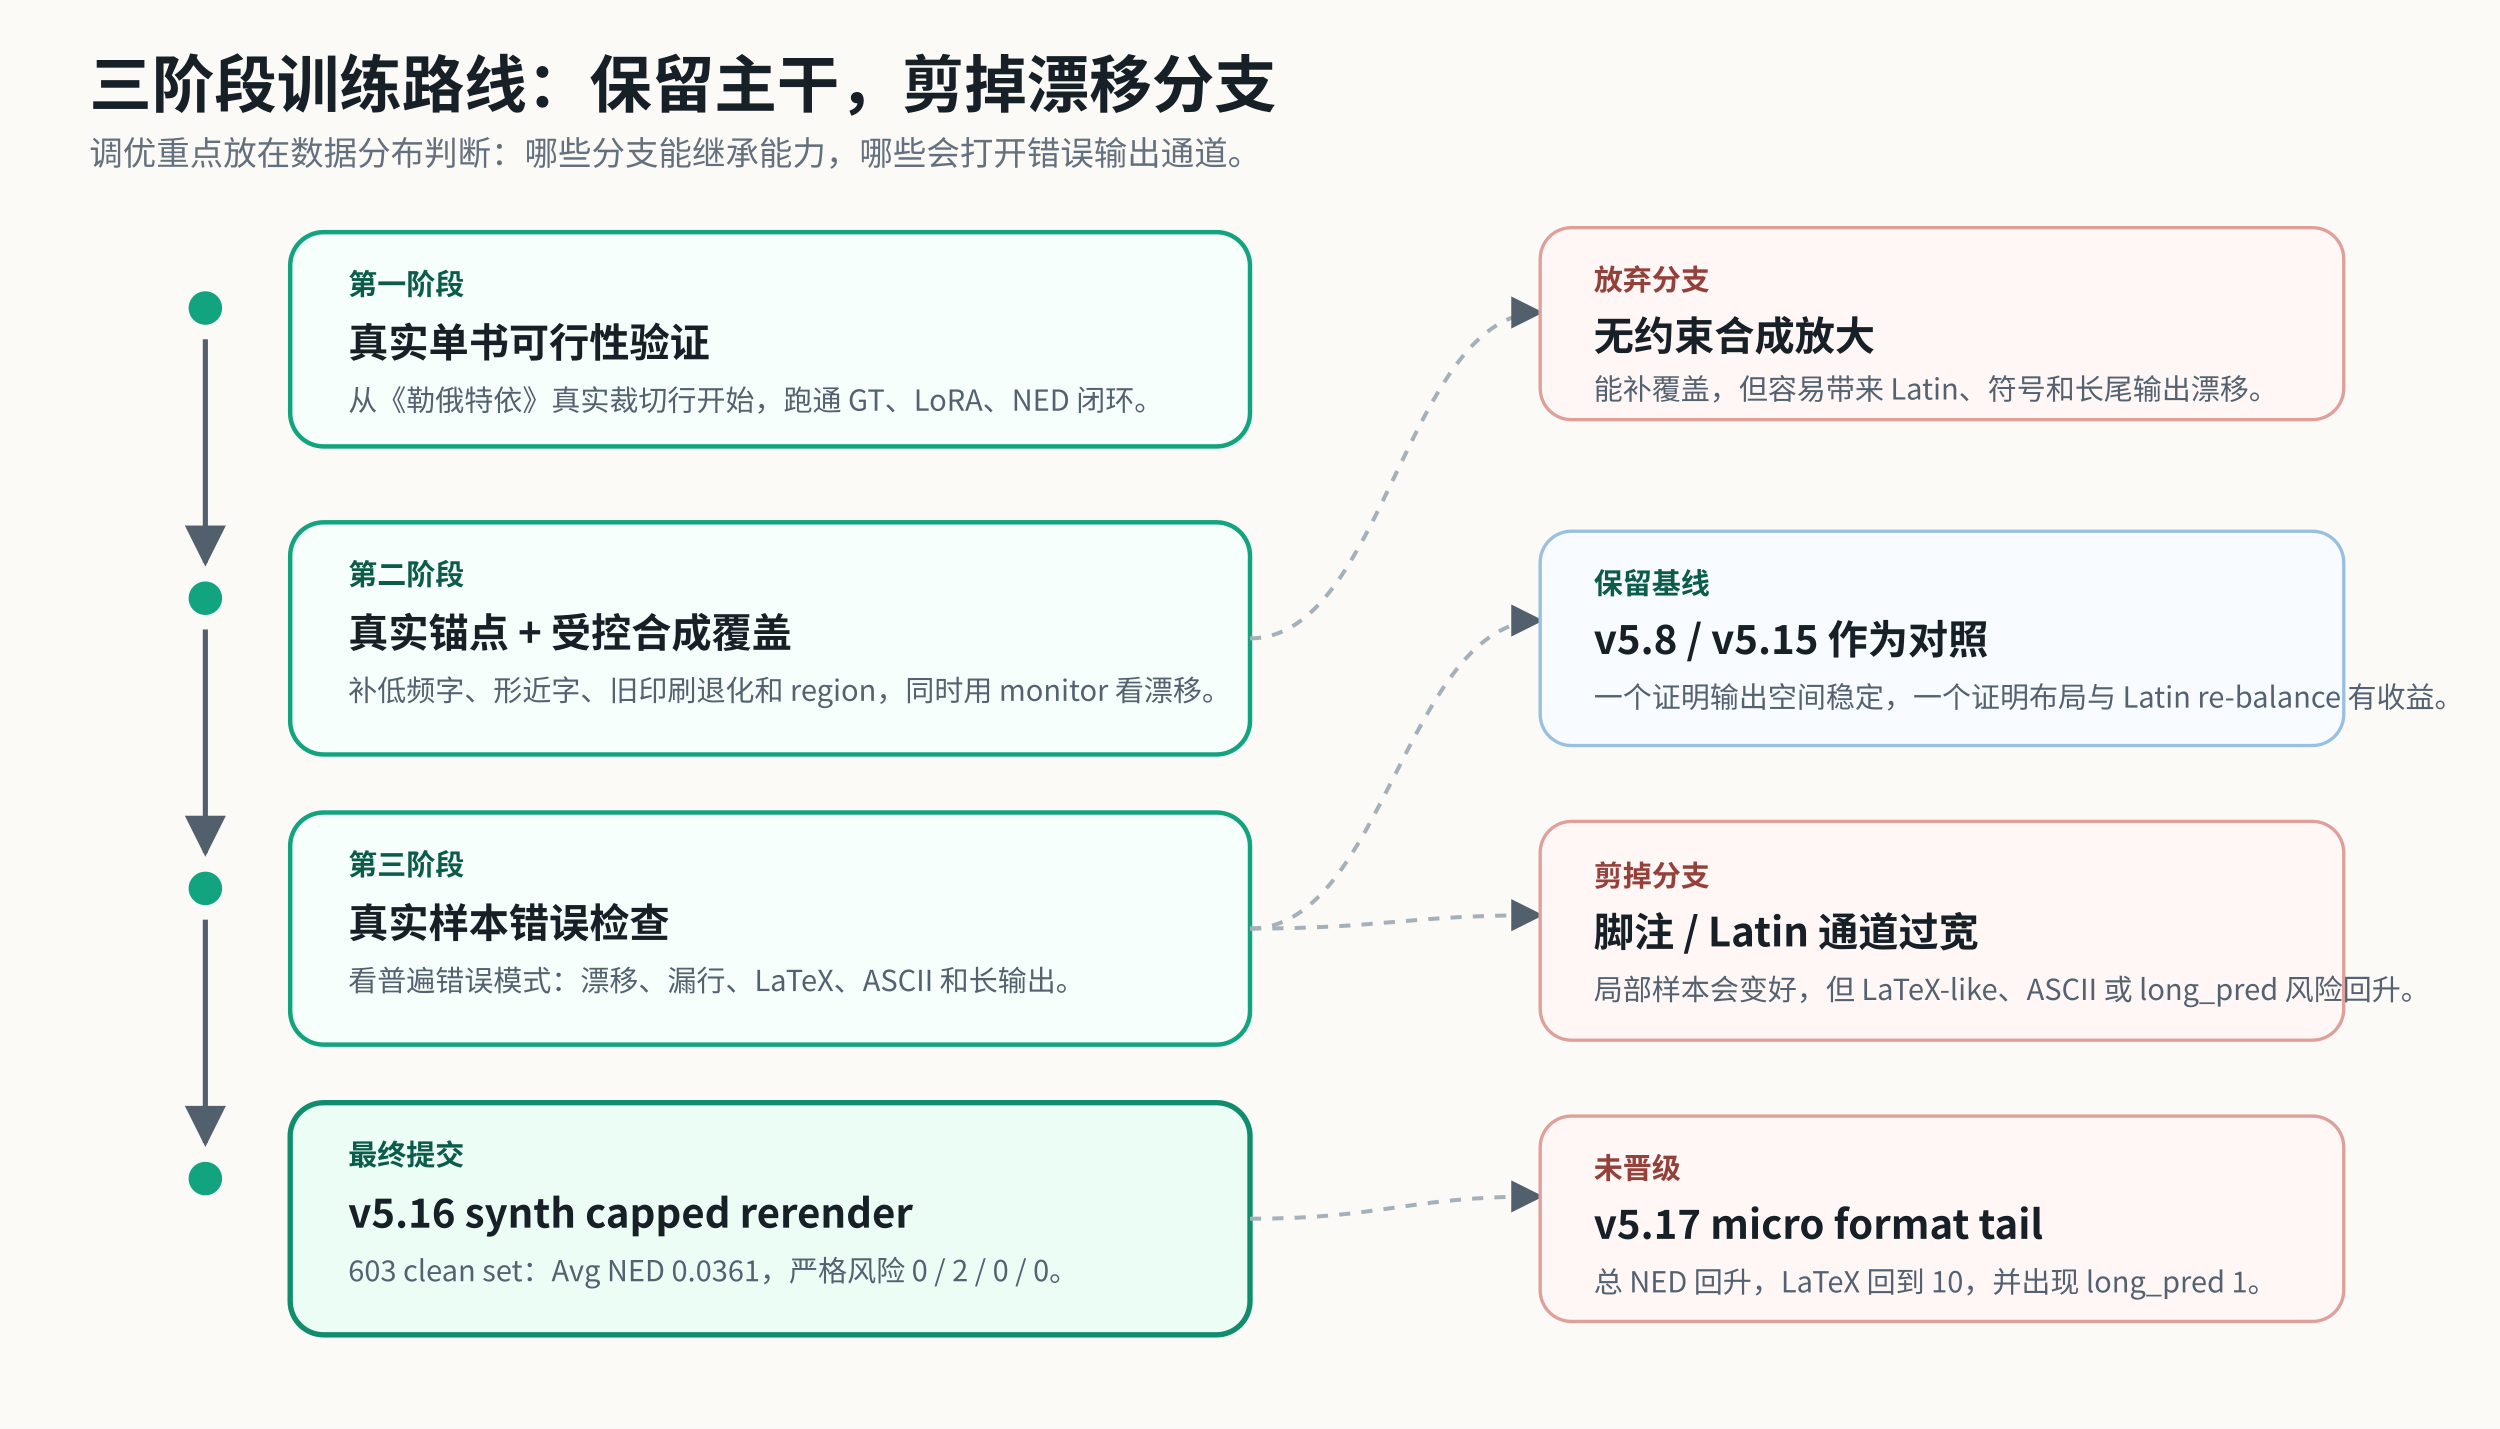
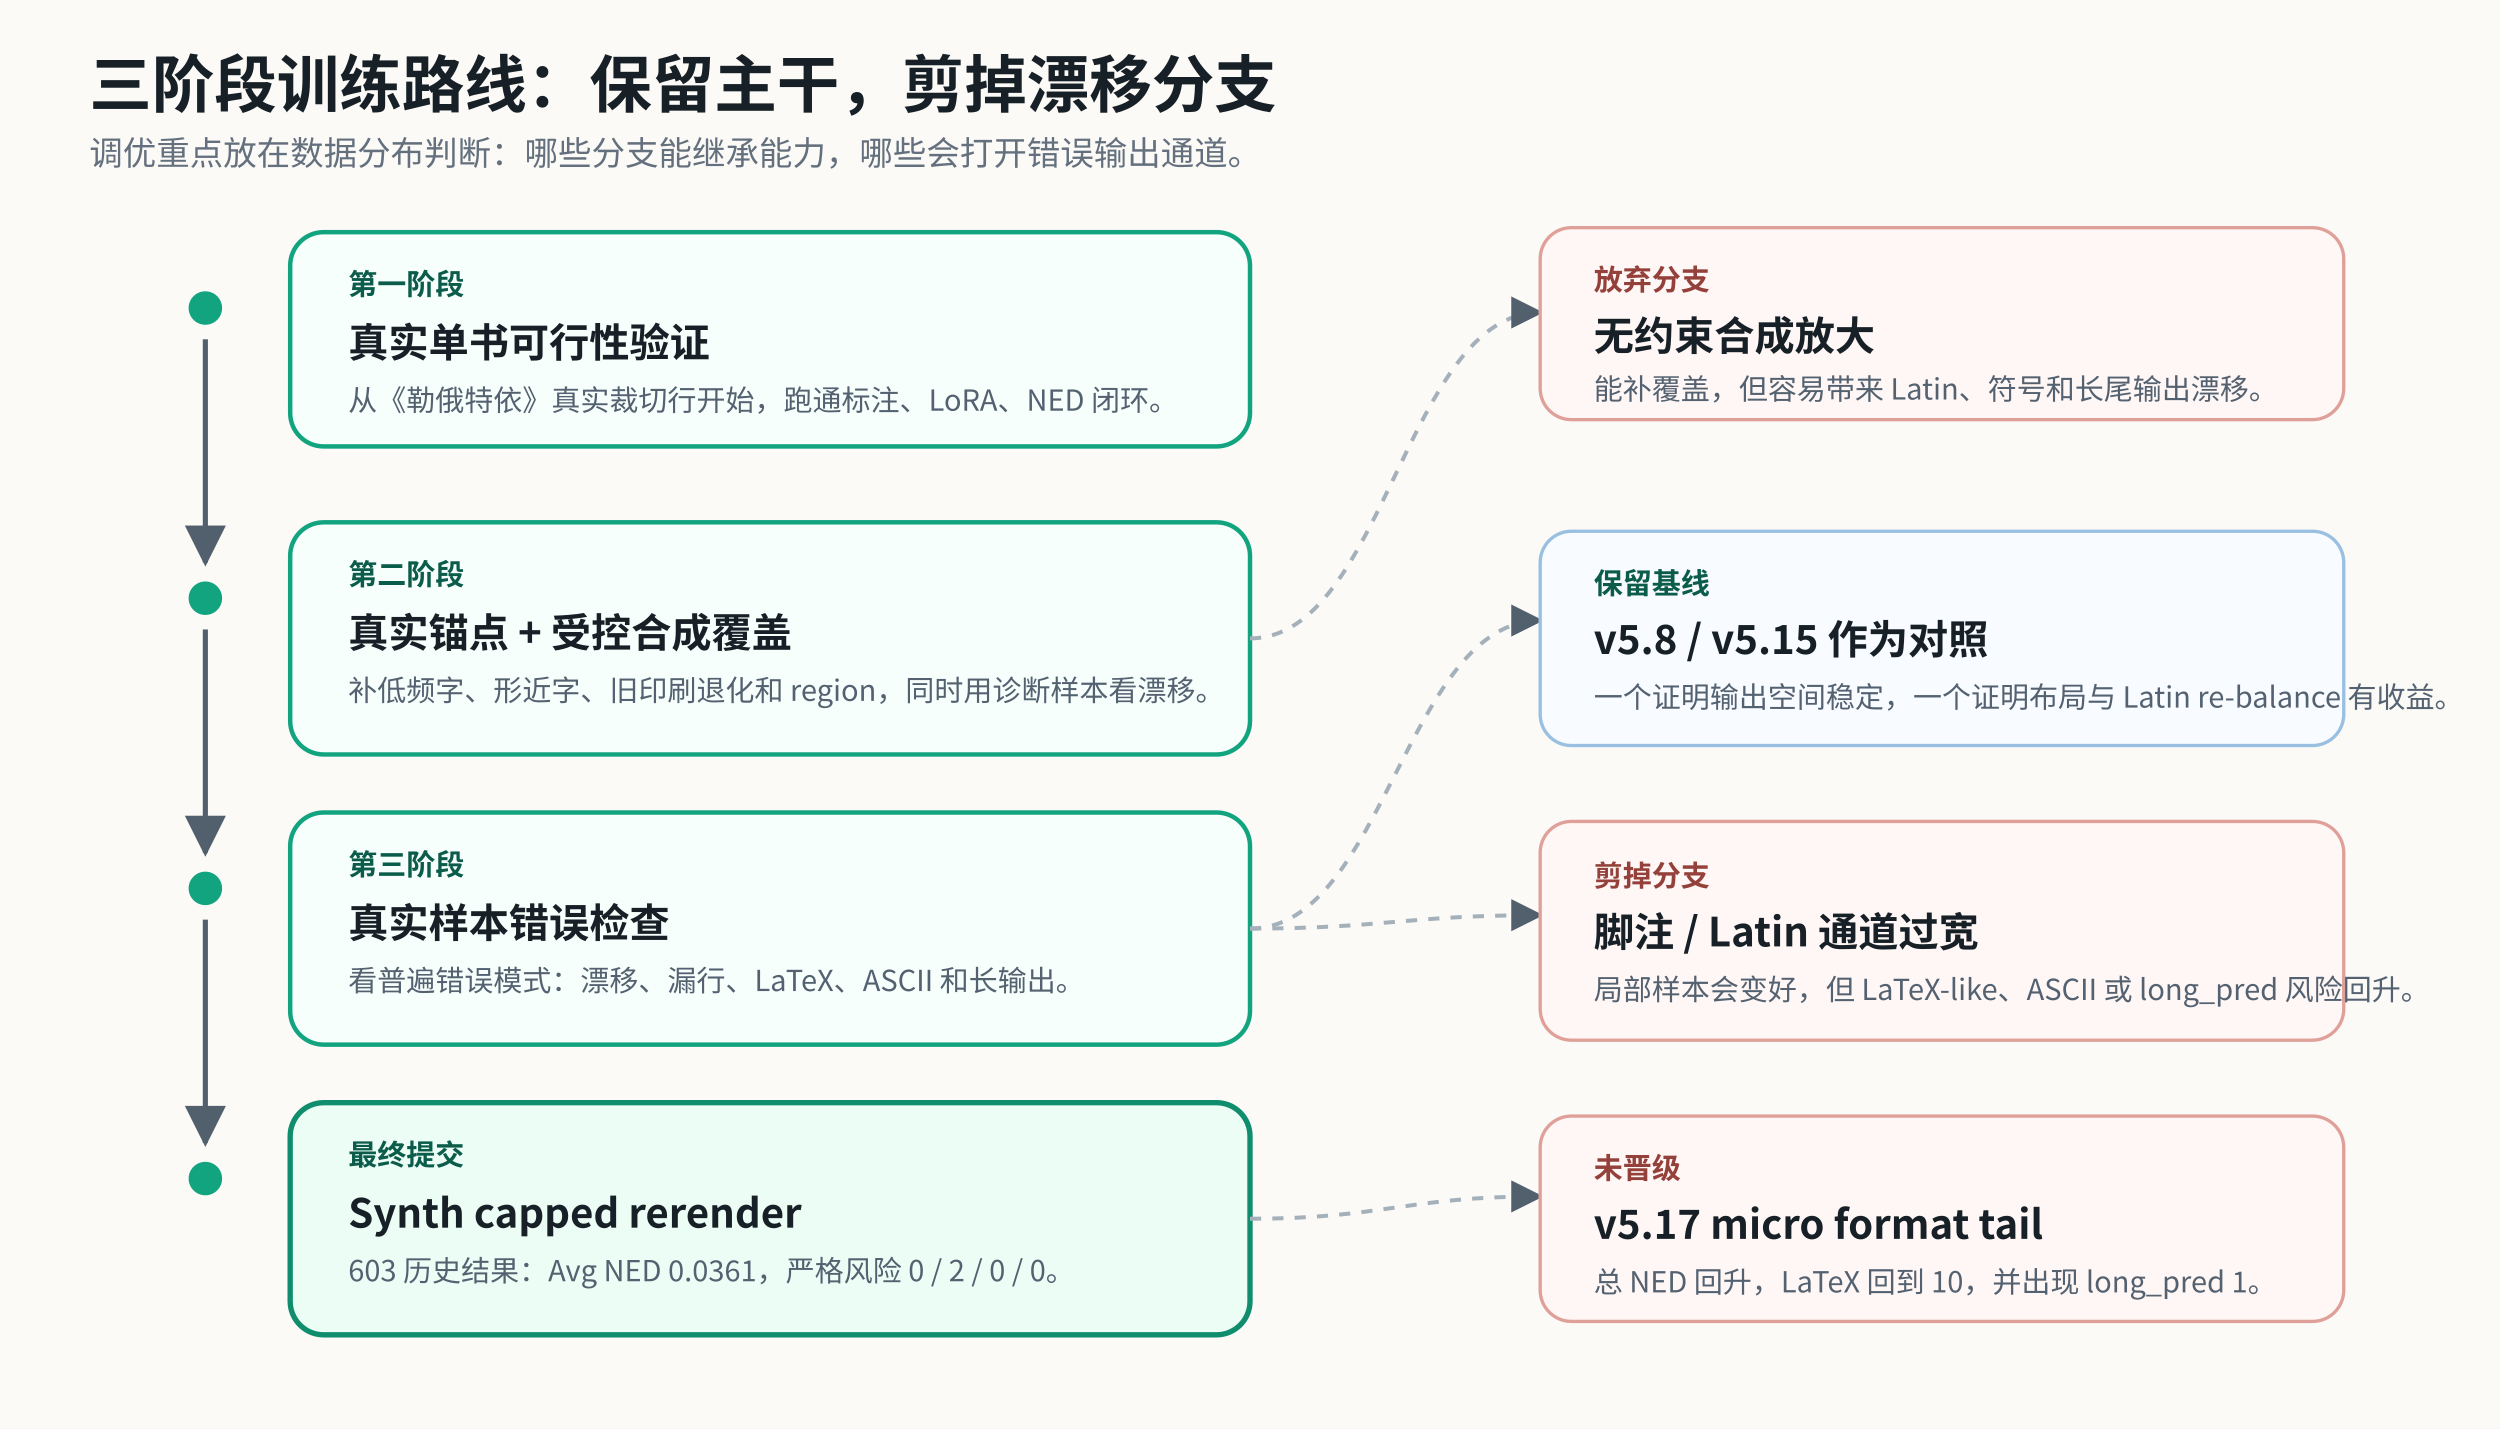
<svg xmlns="http://www.w3.org/2000/svg" width="1120" height="640" viewBox="0 0 1120 640" role="img" aria-labelledby="title desc">
  <defs>
    <marker id="arrow" viewBox="0 0 10 10" refX="9" refY="5" markerWidth="8" markerHeight="8" orient="auto-start-reverse">
      <path d="M 0 0 L 10 5 L 0 10 z" fill="#52606d" />
    </marker>
    <style>
      text{font-family:-apple-system,BlinkMacSystemFont,"Segoe UI","Noto Sans CJK SC","PingFang SC","Microsoft YaHei",Arial,sans-serif}
      .bg{fill:#fbfaf7}.title{font-size:28px;font-weight:780;fill:#172026}.sub{font-size:15px;fill:#64707d}
      .main{fill:#f7fffc;stroke:#12a37f;stroke-width:2;rx:15}.final{fill:#ecfdf5;stroke:#0f8d6d;stroke-width:2.4;rx:15}
      .side{fill:#fff;stroke:#d9e1de;stroke-width:1.4;rx:14}.drop{fill:#fff7f5;stroke:#e0a09a;stroke-width:1.5;rx:14}.keep{fill:#f8fbff;stroke:#9ac0e1;stroke-width:1.5;rx:14}
      .stage{font-size:13px;font-weight:800;fill:#0b5c4a}.head{font-size:18px;font-weight:780;fill:#172026}.body{font-size:13px;fill:#536170}.warn{font-size:13px;font-weight:780;fill:#95413b}
      .line{stroke:#52606d;stroke-width:2.3;fill:none;marker-end:url(#arrow)}.branch{stroke:#a4b0ba;stroke-width:1.8;fill:none;stroke-dasharray:5 5;marker-end:url(#arrow)}
      .dot{fill:#12a37f;stroke:#fbfaf7;stroke-width:5}
    </style>
  </defs>
  <rect class="bg" width="1120" height="640" />
  <text class="title" x="40" y="48">三阶段训练路线：保留主干，剪掉漂移分支</text>
  <text class="sub" x="40" y="74">调优重点放在数据分布判断：哪些分支能继承能力，哪些会打开错误输出通道。</text>
  <circle class="dot" cx="92" cy="138" r="10" />
  <rect class="main" x="130" y="104" width="430" height="96" />
  <text class="stage" x="156" y="132">第一阶段</text>
  <text class="head" x="156" y="160">真实单书可行性验证</text>
-   <text class="body" x="156" y="184">从《勒俄特依》真实裁切行开始，跑通 GT、LoRA、NED 闭环。</text>
+   <text class="body" x="156" y="184">从《勒俄特依》真实裁切行开始，跑通标注、LoRA、NED 闭环。</text>
  <path class="line" d="M 92 152 V 252" />
  <circle class="dot" cx="92" cy="268" r="10" />
  <rect class="main" x="130" y="234" width="430" height="104" />
  <text class="stage" x="156" y="262">第二阶段</text>
  <text class="head" x="156" y="290">真实锚点 + 受控合成覆盖</text>
-   <text class="body" x="156" y="314">补低频字、形近字、旧印刷退化和 region，同时用 monitor 看漂移。</text>
+   <text class="body" x="156" y="314">补低频字、形近字、旧印刷退化和 region，同时用诊断样本看漂移。</text>
  <path class="line" d="M 92 282 V 382" />
  <circle class="dot" cx="92" cy="398" r="10" />
  <rect class="main" x="130" y="364" width="430" height="104" />
  <text class="stage" x="156" y="392">第三阶段</text>
  <text class="head" x="156" y="420">真实样本错误检查</text>
  <text class="body" x="156" y="444">看普遍错误模式：漂移、漏行、LaTeX、ASCII 和长输出。</text>
  <path class="line" d="M 92 412 V 512" />
  <circle class="dot" cx="92" cy="528" r="10" />
  <rect class="final" x="130" y="494" width="430" height="104" />
  <text class="stage" x="156" y="522">最终提交</text>
-   <text class="head" x="156" y="550">v5.16 synth capped rerender</text>
-   <text class="body" x="156" y="574">603 clean set：Avg NED 0.0361，严格风险 0 / 2 / 0 / 0。</text>
+   <text class="head" x="156" y="550">Synth capped rerender</text>
+   <text class="body" x="156" y="574">603 历史结果：Avg NED 0.0361，严格风险 0 / 2 / 0 / 0。</text>
  <path class="branch" d="M 560 286 C 620 286 630 140 690 140" />
  <rect class="drop" x="690" y="102" width="360" height="86" />
  <text class="warn" x="714" y="130">放弃分支</text>
  <text class="head" x="714" y="157">无约束合成放大</text>
  <text class="body" x="714" y="179">能补覆盖，但容易带来 Latin、符号和长尾输出漂移。</text>
  <path class="branch" d="M 560 416 C 620 416 630 278 690 278" />
  <rect class="keep" x="690" y="238" width="360" height="96" />
  <text class="stage" x="714" y="266">保留基线</text>
  <text class="head" x="714" y="293">v5.8 / v5.15 作为对照</text>
  <text class="body" x="714" y="317">一个证明输出空间稳定，一个证明布局与 Latin re-balance 有收益。</text>
  <path class="branch" d="M 560 416 C 620 416 630 410 690 410" />
  <rect class="drop" x="690" y="368" width="360" height="98" />
  <text class="warn" x="714" y="397">剪掉分支</text>
  <text class="head" x="714" y="424">脚注 / Latin 通道过宽</text>
  <text class="body" x="714" y="448">局部样本会变好，但 LaTeX-like、ASCII 或 long_pred 风险回升。</text>
  <path class="branch" d="M 560 546 C 620 546 630 536 690 536" />
  <rect class="drop" x="690" y="500" width="360" height="92" />
  <text class="warn" x="714" y="528">未晋级</text>
  <text class="head" x="714" y="555">v5.17 micro format tail</text>
  <text class="body" x="714" y="579">总 NED 回升，LaTeX 回到 10，并出现 long_pred 1。</text>
</svg>
